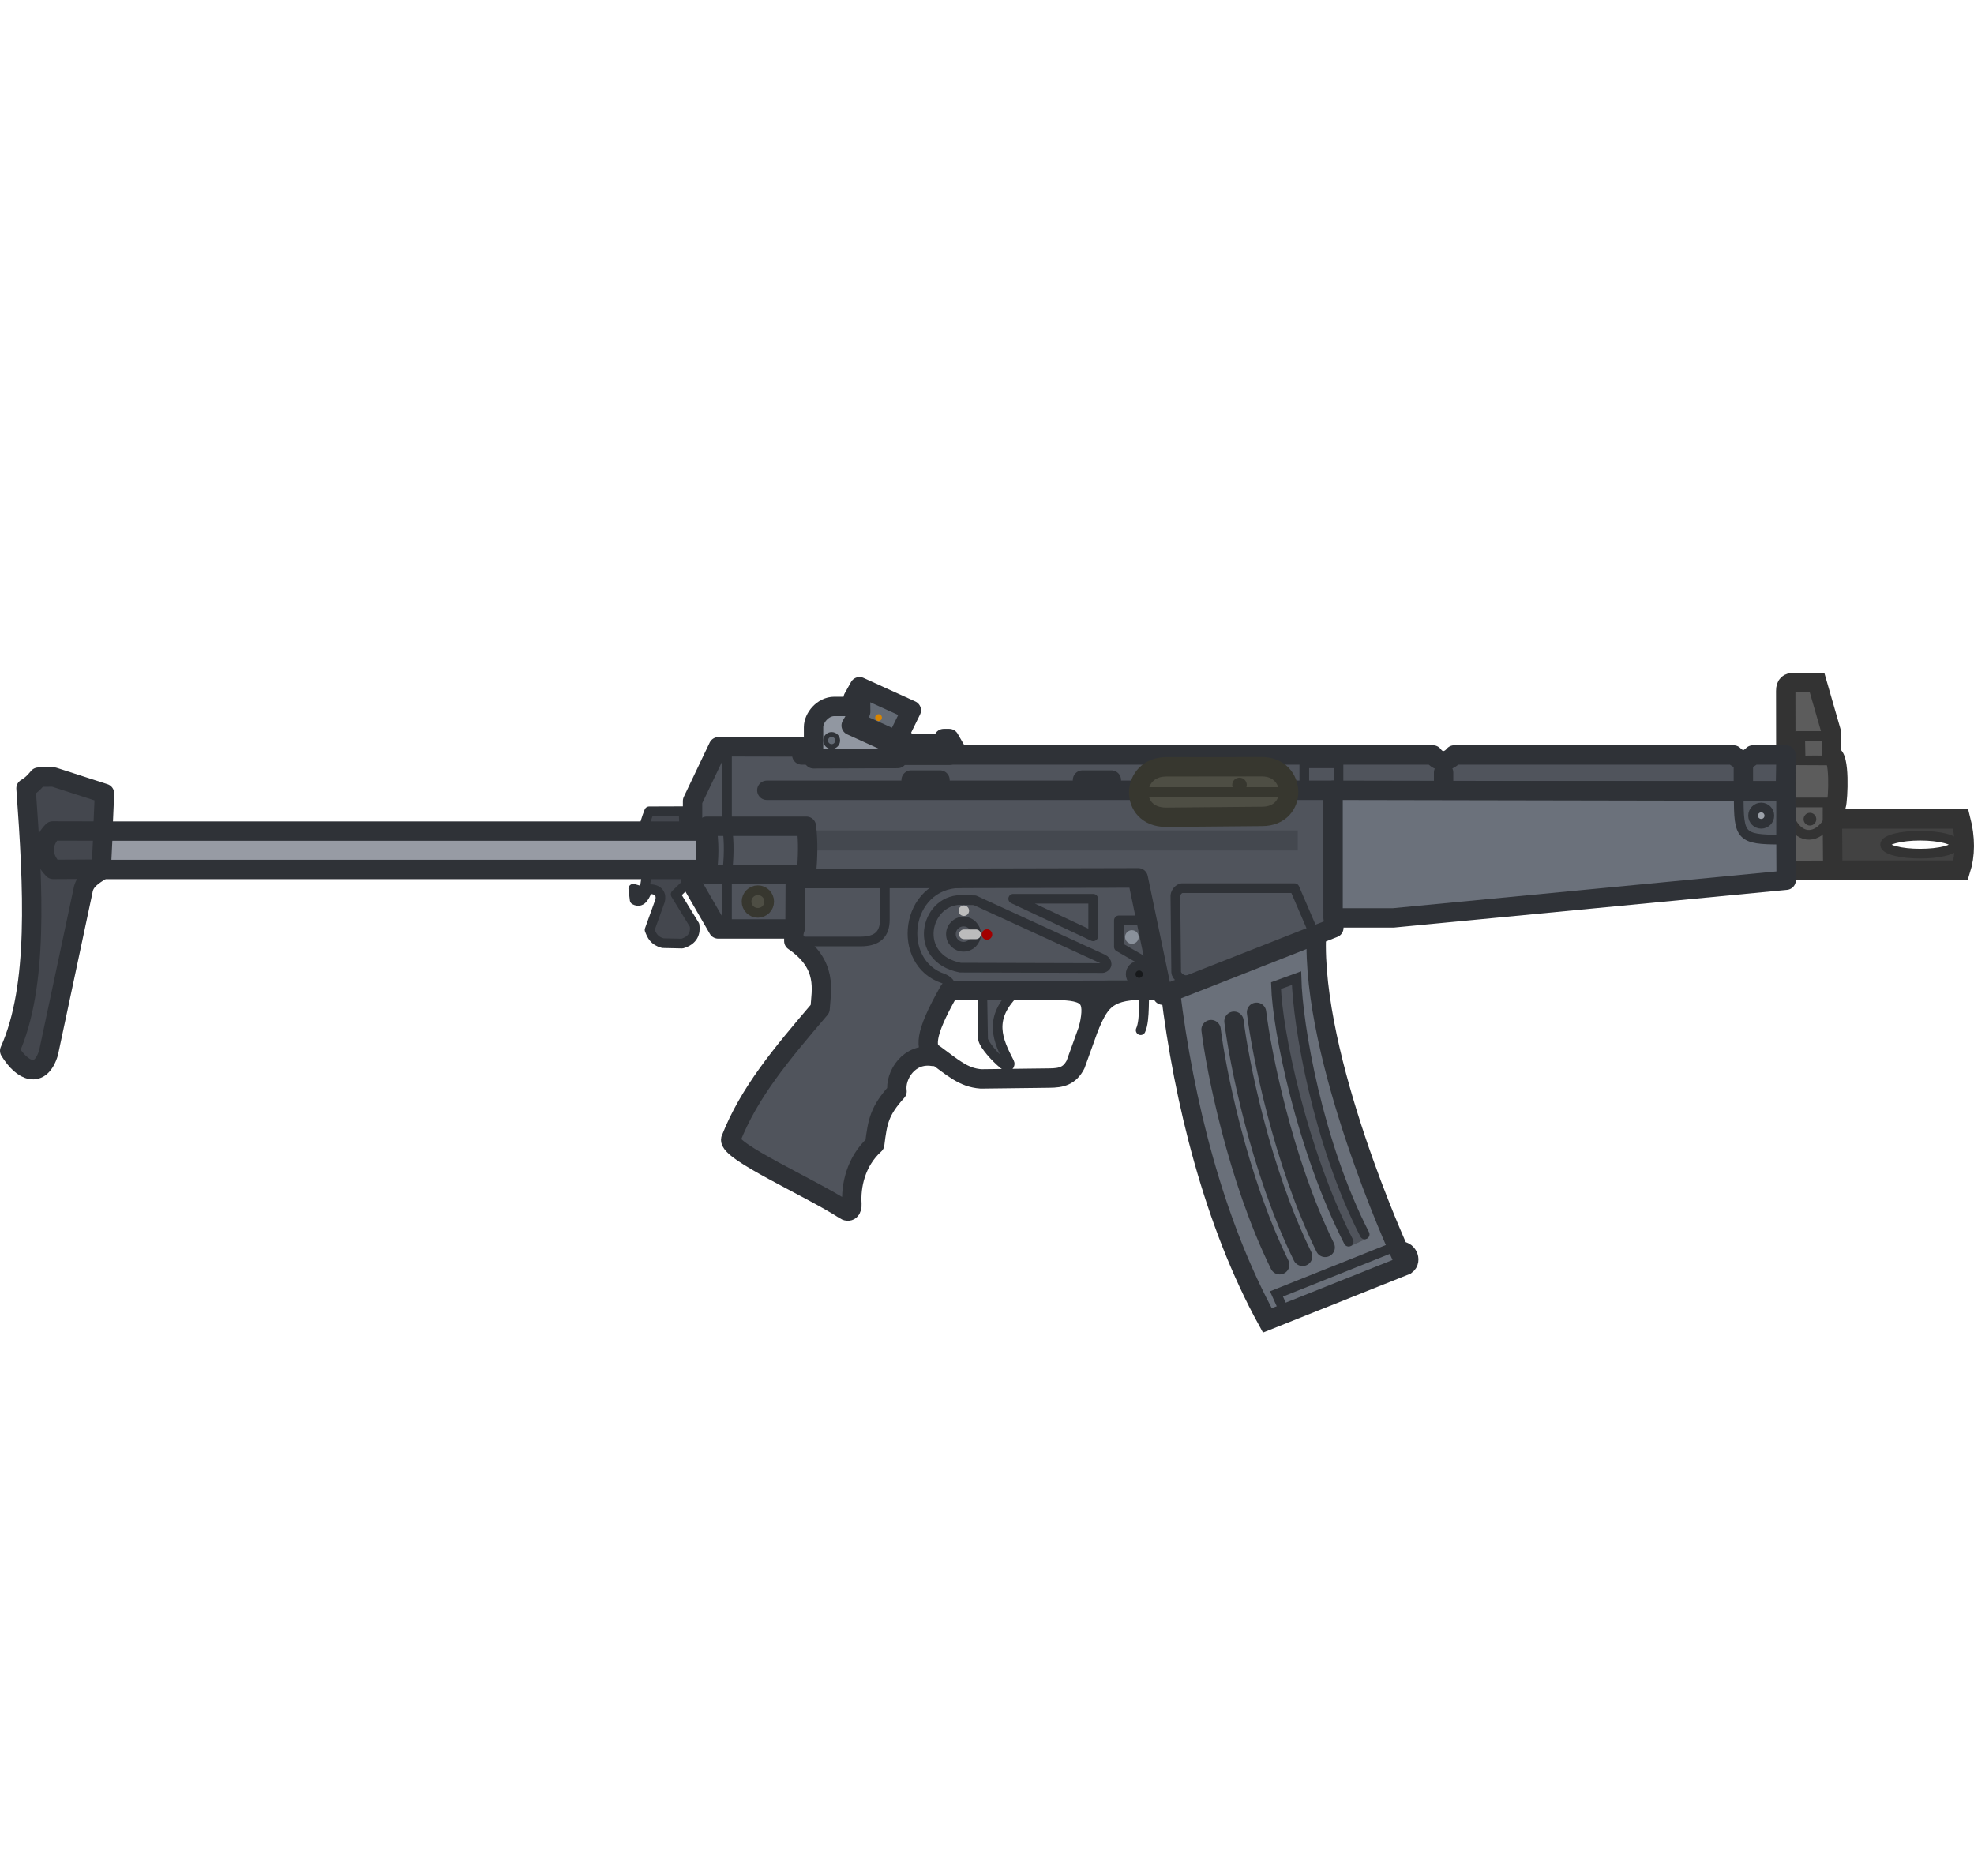
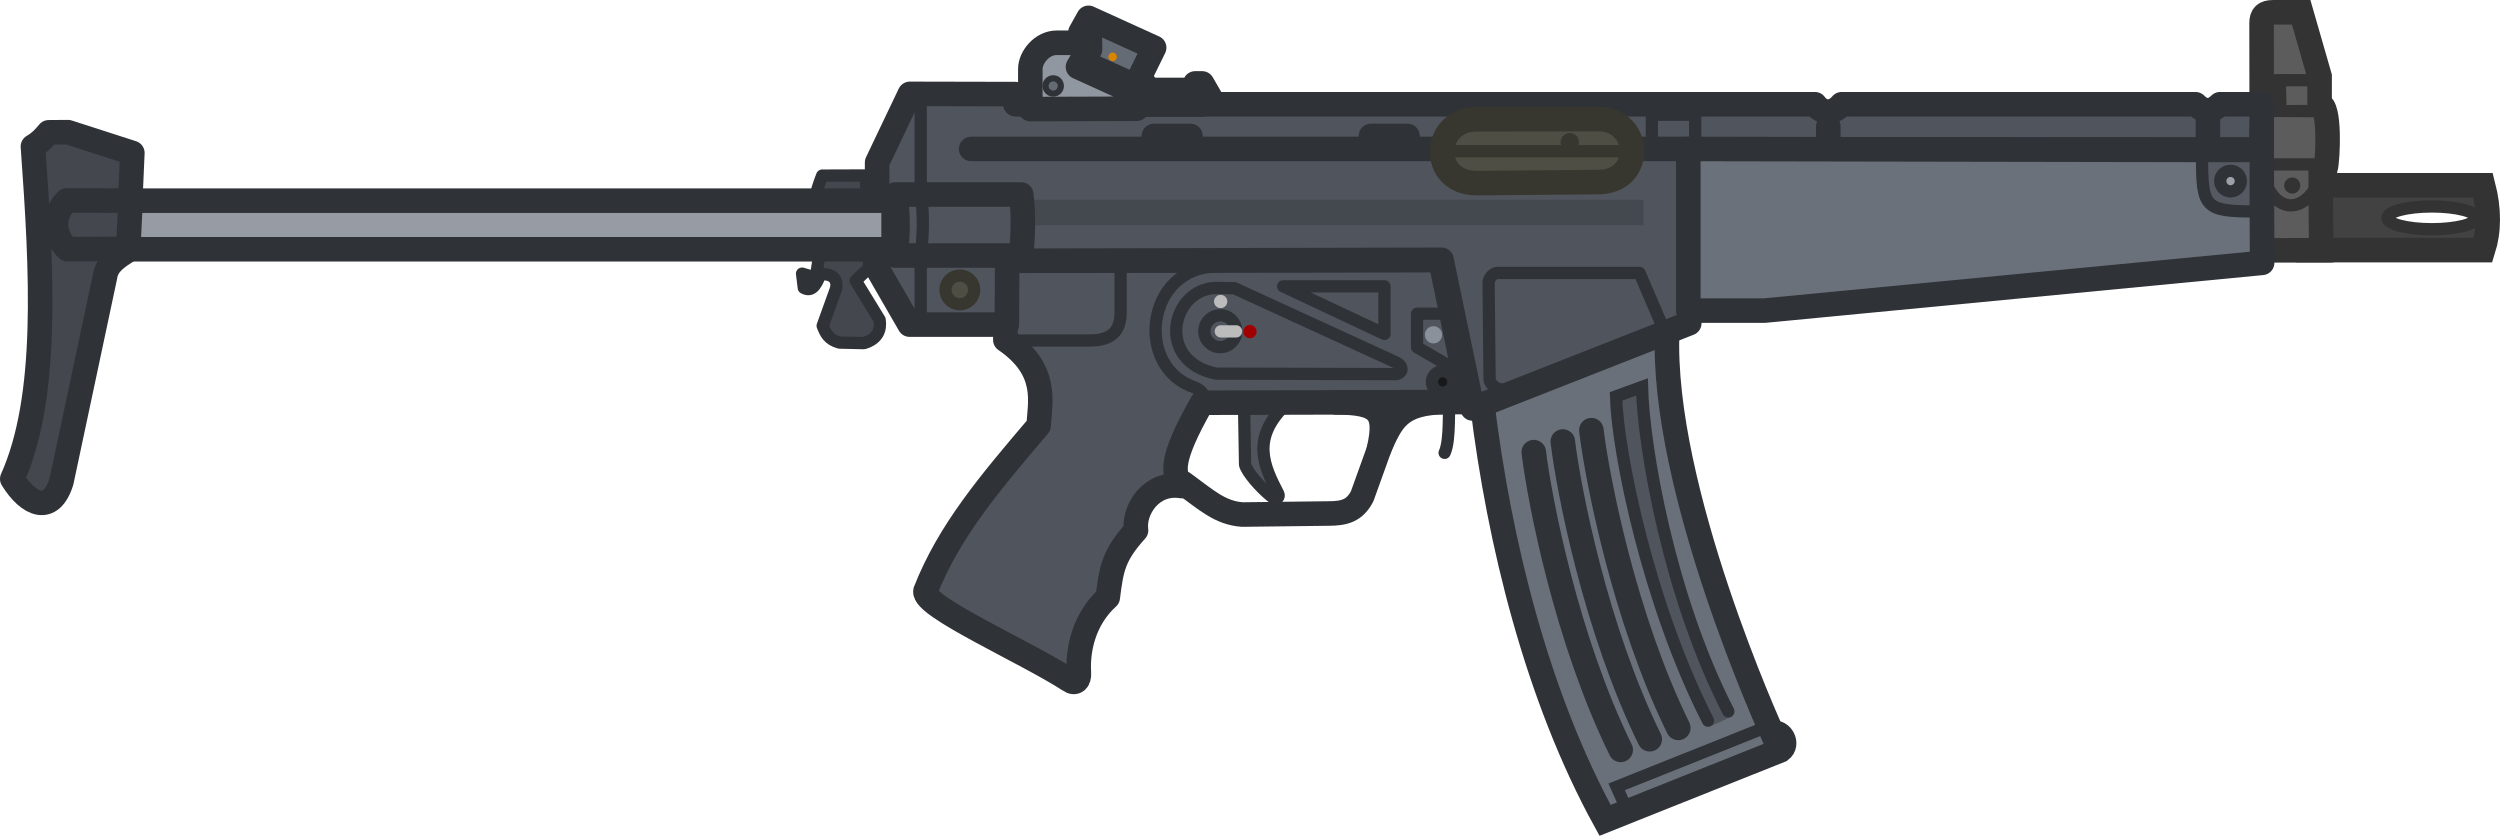
- <svg xmlns="http://www.w3.org/2000/svg" width="132.631" height="126" viewBox="0 0 35.092 33.338" version="1.1" id="svg1" xml:space="preserve">
+ <svg xmlns="http://www.w3.org/2000/svg" width="132.631" height="44.339" viewBox="0 0 35.092 11.731" version="1.1" id="svg1" xml:space="preserve">
  <defs id="defs1">
    <clipPath clipPathUnits="userSpaceOnUse" id="clipPath32">
      <ellipse style="display:none;fill:#424242;fill-opacity:1;stroke:none;stroke-width:2.117;stroke-linecap:round;stroke-linejoin:round;stroke-miterlimit:29;stroke-dasharray:none;stroke-opacity:1;paint-order:normal" id="ellipse33" cx="157.611" cy="26.438" rx="3.262" ry="0.783" d="m 160.873,26.438 a 3.262,0.783 0 0 1 -3.262,0.783 3.262,0.783 0 0 1 -3.262,-0.783 3.262,0.783 0 0 1 3.262,-0.783 3.262,0.783 0 0 1 3.262,0.783 z" />
      <path id="lpe_path-effect33" style="fill:#424242;fill-opacity:1;stroke:none;stroke-width:2.117;stroke-linecap:round;stroke-linejoin:round;stroke-miterlimit:29;stroke-dasharray:none;stroke-opacity:1;paint-order:normal" class="powerclip" d="m 140.844,17.468 h 27.606 v 17.706 h -27.606 z m 20.029,8.97 a 3.262,0.783 0 0 0 -3.262,-0.783 3.262,0.783 0 0 0 -3.262,0.783 3.262,0.783 0 0 0 3.262,0.783 3.262,0.783 0 0 0 3.262,-0.783 z" />
    </clipPath>
  </defs>
-   <g id="layer2" style="display:inline;opacity:1" transform="matrix(0.1897337,0,0,0.1897337,-2.146718,-1.432072)">
+   <g id="layer2" style="display:inline;opacity:1" transform="matrix(0.1897337,0,0,0.1897337,-2.146718,-13.39102)">
    <path style="display:inline;opacity:1;fill:#6a707a;fill-opacity:1;stroke:#2f3237;stroke-width:1.816;stroke-linecap:round;stroke-linejoin:miter;stroke-miterlimit:29;stroke-dasharray:none;stroke-opacity:1" d="m 120.968,100.409 c 1.257,10.334 4.079,21.736 9.091,30.86 l 12.986,-5.183 c 0.607,-0.456 0.064,-1.467 -0.626,-1.28 0,0 -8.257,-18.074 -7.763,-29.721 z" id="path2" />
    <path style="opacity:1;fill:#6a707a;fill-opacity:1;stroke:#2f3237;stroke-width:1.816;stroke-linecap:round;stroke-linejoin:round;stroke-miterlimit:100;stroke-dasharray:none;stroke-opacity:1" d="m 124.786,104.026 c 0.44,3.64 2.445,13.917 6.43,22.027" id="path3" />
    <path style="display:inline;opacity:1;fill:#6a707a;fill-opacity:1;stroke:#2f3237;stroke-width:1.816;stroke-linecap:round;stroke-linejoin:round;stroke-miterlimit:100;stroke-dasharray:none;stroke-opacity:1" d="m 126.933,103.24 c 0.44,3.64 2.445,13.917 6.431,22.027" id="path3-4" />
    <path style="display:inline;opacity:1;fill:#6a707a;fill-opacity:1;stroke:#2f3237;stroke-width:1.816;stroke-linecap:round;stroke-linejoin:round;stroke-miterlimit:100;stroke-dasharray:none;stroke-opacity:1" d="m 129.046,102.401 c 0.44,3.64 2.445,13.917 6.431,22.027" id="path3-4-5" />
    <path style="fill:none;fill-opacity:1;stroke:#2f3237;stroke-width:0.908;stroke-linecap:round;stroke-linejoin:miter;stroke-miterlimit:29;stroke-dasharray:none;stroke-opacity:1" d="m 131.791,130.733 -0.876,-1.943 10.48,-4.187" id="path5" />
    <path style="display:inline;opacity:1;fill:#50545c;fill-opacity:1;stroke:none;stroke-width:0.908;stroke-linecap:round;stroke-linejoin:miter;stroke-miterlimit:29;stroke-dasharray:none;stroke-opacity:1;paint-order:normal" d="m 137.537,123.645 0.322,0.663 1.58,-0.732 -0.397,-0.616 z" id="path6" />
    <path style="display:inline;opacity:1;fill:#50545c;fill-opacity:1;stroke:#2f3237;stroke-width:0.908;stroke-linecap:round;stroke-linejoin:miter;stroke-miterlimit:29;stroke-dasharray:none;stroke-opacity:1;paint-order:normal" d="m 137.674,123.892 c -4.388,-8.571 -6.688,-19.816 -6.804,-23.99 l 1.921,-0.699 c 0.11,4.441 1.996,15.453 6.387,24.005" id="path4" />
  </g>
-   <g id="layer3" style="display:inline;opacity:1" transform="translate(-11.31438,-7.547768)">
+   <g id="layer3" style="display:inline;opacity:1" transform="translate(-11.31438,-19.50672)">
    <path style="display:inline;opacity:1;fill:#50545c;fill-opacity:1;stroke:#2f3237;stroke-width:0.172;stroke-linecap:round;stroke-linejoin:round;stroke-miterlimit:29;stroke-dasharray:none;stroke-opacity:1;paint-order:normal" d="m 28.776,25.16 0.015,0.868 c 0.025,0.104 0.21,0.316 0.364,0.442 0.096,0.083 0.118,-0.002 0.105,-0.027 -0.202,-0.393 -0.402,-0.791 0.129,-1.283 z" id="path14" />
    <path style="display:inline;opacity:1;fill:#50545c;fill-opacity:1;stroke:#2f3237;stroke-width:0.344;stroke-linecap:round;stroke-linejoin:round;stroke-miterlimit:29;stroke-dasharray:none;stroke-opacity:1;paint-order:normal" d="m 24.305,27.802 c -0.048,0.217 1.4,0.851 2.022,1.254 0.077,0.056 0.139,0.005 0.132,-0.101 -0.021,-0.318 0.064,-0.753 0.405,-1.062 0.051,-0.411 0.082,-0.593 0.397,-0.942 -0.04,-0.284 0.213,-0.692 0.644,-0.621 -0.125,-0.167 -0.188,-0.344 0.283,-1.17 l 2.465,-0.007 1.294,-0.003 -0.415,-1.993 -6.1,0.009 -0.006,1.112 c 0.612,0.419 0.487,0.874 0.467,1.204 -0.697,0.818 -1.261,1.488 -1.588,2.321 z" id="path7" />
    <g id="g9" transform="matrix(0.1627647,-1.4445708e-7,1.4445708e-7,0.1627647,19.78136,18.27821)">
      <path style="fill:none;fill-opacity:1;stroke:#2f3237;stroke-width:2.117;stroke-linecap:round;stroke-linejoin:round;stroke-miterlimit:29;stroke-dasharray:none;stroke-opacity:1;paint-order:normal" d="m 68.296,42.448 -2.842,7.894 c -0.648,1.251 -1.538,1.486 -2.887,1.489 l -7.443,0.09 c -1.938,-0.137 -3.107,-1.259 -5.097,-2.707" id="path8" />
      <path style="display:inline;fill:none;fill-opacity:1;stroke:#2f3237;stroke-width:2.117;stroke-linecap:round;stroke-linejoin:round;stroke-miterlimit:29;stroke-dasharray:none;stroke-opacity:1;paint-order:normal" d="m 63.243,42.252 c 3.646,0 4.39,0.814 3.654,4.03 1.113,-2.469 1.697,-4.058 5.879,-4.058 z" id="path9" />
    </g>
    <path style="fill:none;fill-opacity:1;stroke:#2f3237;stroke-width:0.172;stroke-linecap:round;stroke-linejoin:round;stroke-miterlimit:29;stroke-dasharray:none;stroke-opacity:1;paint-order:normal" d="m 28.386,23.247 c -0.991,0.015 -1.149,1.421 -0.301,1.698 0.07,0.034 0.141,0.068 0.154,0.235" id="path11" />
    <g id="g39" transform="matrix(0.1627647,-1.4445708e-7,1.4445708e-7,0.1627647,19.8307,18.31614)">
      <circle style="fill:none;fill-opacity:1;stroke:#2f3237;stroke-width:1.058;stroke-linecap:round;stroke-linejoin:round;stroke-miterlimit:29;stroke-dasharray:none;stroke-opacity:1;paint-order:normal" id="path10" cx="52.911" cy="35.878" r="1.376" />
      <path style="fill:none;fill-opacity:1;stroke:#bcbcbc;stroke-width:1.058;stroke-linecap:round;stroke-linejoin:round;stroke-miterlimit:29;stroke-dasharray:none;stroke-opacity:1;paint-order:normal" d="M 54.277,35.891 H 52.961" id="path12" />
      <circle style="display:inline;fill:#a10000;fill-opacity:1;stroke:none;stroke-width:1.058;stroke-linecap:round;stroke-linejoin:round;stroke-miterlimit:29;stroke-dasharray:none;stroke-opacity:1;paint-order:normal" id="path14-5" cx="55.475" cy="35.91" r="0.572" />
      <circle style="display:inline;fill:#bcbcbc;fill-opacity:1;stroke:none;stroke-width:1.058;stroke-linecap:round;stroke-linejoin:round;stroke-miterlimit:29;stroke-dasharray:none;stroke-opacity:1;paint-order:normal" id="path14-5-7" cx="52.946" cy="33.314" r="0.572" />
    </g>
    <path style="display:inline;opacity:1;fill:none;fill-opacity:1;stroke:#2f3237;stroke-width:0.172;stroke-linecap:round;stroke-linejoin:round;stroke-miterlimit:29;stroke-dasharray:none;stroke-opacity:1;paint-order:normal" d="m 30.748,24.194 10e-6,-0.668 -1.422,-1.4e-5 z" id="path19" />
    <path style="fill:#555a62;fill-opacity:1;stroke:#2f3237;stroke-width:0.172;stroke-linecap:round;stroke-linejoin:round;stroke-miterlimit:29;stroke-dasharray:none;stroke-opacity:1;paint-order:normal" d="m 31.592,25.863 c 0.087,-0.184 0.045,-0.667 0.075,-0.689" id="path20" />
    <circle style="display:inline;opacity:1;fill:#17191b;fill-opacity:1;stroke:#2f3237;stroke-width:0.172;stroke-linecap:round;stroke-linejoin:round;stroke-miterlimit:29;stroke-dasharray:none;stroke-opacity:1;paint-order:normal" id="path18" cx="31.565" cy="24.867" r="0.151" />
    <path style="fill:none;fill-opacity:1;stroke:#2f3237;stroke-width:0.172;stroke-linecap:round;stroke-linejoin:round;stroke-miterlimit:29;stroke-dasharray:none;stroke-opacity:1;paint-order:normal" d="m 25.485,24.286 1.125,-2.2e-5 c 0.305,1.5e-5 0.434,-0.132 0.434,-0.39 l 3.8e-5,-0.722" id="path36" />
    <path style="fill:none;fill-opacity:1;stroke:#2f3237;stroke-width:0.172;stroke-linecap:round;stroke-linejoin:round;stroke-miterlimit:29;stroke-dasharray:none;stroke-opacity:1;paint-order:normal" d="m 31.658,24.643 -0.453,-0.262 1.8e-5,-0.471 0.406,-9e-6" id="path37" />
    <circle style="fill:#8a919b;fill-opacity:1;stroke:none;stroke-width:0.172;stroke-linecap:round;stroke-linejoin:round;stroke-miterlimit:29;stroke-dasharray:none;stroke-opacity:1;paint-order:normal" id="path38" cx="31.436" cy="24.206" r="0.121" />
    <path style="opacity:1;fill:none;fill-opacity:1;stroke:#2f3237;stroke-width:0.172;stroke-linecap:round;stroke-linejoin:round;stroke-miterlimit:29;stroke-dasharray:none;stroke-opacity:1;paint-order:normal" d="m 28.385,23.548 c -0.63,0.009 -0.856,1.032 1.3e-5,1.203 l 2.534,0.007 c 0.091,-0.024 0.091,-0.117 -1.84e-4,-0.161 l -2.275,-1.044 z" id="path39" />
  </g>
-   <g id="layer4" style="display:inline;opacity:1" transform="matrix(0.1897337,0,0,0.1897337,-2.122117,-1.432072)">
+   <g id="layer4" style="display:inline;opacity:1" transform="matrix(0.1897337,0,0,0.1897337,-2.122117,-13.39102)">
    <path id="rect31" style="display:inline;opacity:1;fill:#424242;fill-opacity:1;stroke:#333333;stroke-width:2.117;stroke-linecap:round;stroke-linejoin:miter;stroke-miterlimit:29;stroke-opacity:1" d="m 146.958,23.526 h 15.037 c 0.538,2.085 0.522,3.941 0,5.589 h -15.084 z" clip-path="url(#clipPath32)" transform="matrix(0.8578585,-9.4498564e-8,9.4498564e-8,0.8578585,55.92151,64.10308)" />
    <g id="g30" style="display:inline;opacity:1" transform="matrix(0.8578585,-9.4498564e-8,9.4498564e-8,0.8578585,55.92151,64.10308)">
      <path style="display:inline;opacity:1;fill:#5c5c5c;fill-opacity:1;stroke:#333333;stroke-width:2.117;stroke-linecap:round;stroke-linejoin:miter;stroke-miterlimit:29;stroke-dasharray:none;stroke-opacity:1;paint-order:normal" d="m 142.917,29.138 -0.018,-12.627 1.076,3.47e-4 -0.029,-1.456 -1.049,0.006 -0.008,-5.519 c 0,-0.665 0.276,-0.935 0.982,-0.935 h 2.432 l 1.59,5.519 v 2.432 c 0.932,0 0.723,4.721 0.512,5.533 l -0.415,0.103 -0.003,1.491 0.04,5.442 z" id="path26" />
      <path style="fill:#5c5c5c;fill-opacity:1;stroke:#333333;stroke-width:1.058;stroke-linecap:round;stroke-linejoin:round;stroke-miterlimit:29;stroke-dasharray:none;stroke-opacity:1;paint-order:normal" d="m 143.965,17.13 c 0.047,-0.012 3.8,0 3.8,0" id="path27" />
      <path style="fill:#5c5c5c;fill-opacity:1;stroke:#333333;stroke-width:1.058;stroke-linecap:round;stroke-linejoin:round;stroke-miterlimit:29;stroke-dasharray:none;stroke-opacity:1;paint-order:normal" d="m 144.152,14.464 h 3.952" id="path28" />
      <path style="fill:#5c5c5c;fill-opacity:1;stroke:#333333;stroke-width:1.058;stroke-linecap:round;stroke-linejoin:round;stroke-miterlimit:29;stroke-dasharray:none;stroke-opacity:1;paint-order:normal" d="m 143.661,21.726 h 4.478" id="path29" />
      <path style="display:inline;fill:none;fill-opacity:1;stroke:#333333;stroke-width:1.058;stroke-linecap:round;stroke-linejoin:round;stroke-miterlimit:29;stroke-dasharray:none;stroke-opacity:1;paint-order:normal" d="m 147.402,23.984 c -1.122,1.623 -2.776,1.777 -3.835,-0.008" id="path30" />
      <circle style="display:inline;opacity:1;fill:#333333;fill-opacity:1;stroke:none;stroke-width:1.058;stroke-linecap:round;stroke-linejoin:round;stroke-miterlimit:29;stroke-dasharray:none;stroke-opacity:1;paint-order:normal" id="path31" cx="145.532" cy="23.548" r="0.695" />
    </g>
    <path style="display:inline;opacity:1;fill:#50545c;fill-opacity:1;stroke:#2f3237;stroke-width:1.816;stroke-linecap:round;stroke-linejoin:round;stroke-miterlimit:29;stroke-dasharray:none;stroke-opacity:1;paint-order:normal" d="m 178.527,78.289 -3.103,-4.7e-5 c -0.588,0.588 -1.205,0.606 -1.811,3.2e-5 l -26.179,-1.12e-4 c -0.569,0.694 -1.426,0.751 -1.979,9e-6 l -44.876,6.8e-5 -14.272,1.4e-5 0.002,-0.75 -7.813,-0.017 -2.421,5.075 -8e-6,7.834 2.403,4.161 7.195,2.2e-5 0.025,-4.72 32.132,-0.075 2.294,10.999 16.035,-6.304 -0.057,-12.856 42.364,1.13e-4 z" id="path33" />
    <path style="display:inline;opacity:1;fill:#6b717b;fill-opacity:1;stroke:#2f3237;stroke-width:1.816;stroke-linecap:round;stroke-linejoin:round;stroke-miterlimit:29;stroke-dasharray:none;stroke-opacity:1;paint-order:normal" d="m 136.089,81.597 -2.6e-4,11.957 5.658,1.31e-4 36.793,-3.531 -0.04,-8.346 z" id="path15" />
    <circle style="display:inline;opacity:1;fill:#4e4e44;fill-opacity:1;stroke:#37372f;stroke-width:0.908;stroke-linecap:round;stroke-linejoin:round;stroke-miterlimit:29;stroke-dasharray:none;stroke-opacity:1" id="path45" cx="82.193" cy="92.023" r="1.06" />
    <path style="fill:#555a62;fill-opacity:1;stroke:#2f3237;stroke-width:0.908;stroke-linecap:round;stroke-linejoin:round;stroke-miterlimit:29;stroke-dasharray:none;stroke-opacity:1;paint-order:normal" d="m 174.096,82.126 c -1e-4,3.805 0.156,4.095 3.97,4.095 l 0.003,-4.102 z" id="path17" />
    <circle style="display:inline;opacity:1;fill:#9ca1a9;fill-opacity:1;stroke:#2f3237;stroke-width:0.908;stroke-linecap:round;stroke-linejoin:round;stroke-miterlimit:29;stroke-dasharray:none;stroke-opacity:1;paint-order:normal" id="path16" cx="176.203" cy="83.974" r="0.762" />
    <path style="display:inline;opacity:1;fill:#50545c;fill-opacity:1;stroke:#2f3237;stroke-width:1.816;stroke-linecap:round;stroke-linejoin:round;stroke-miterlimit:29;stroke-dasharray:none;stroke-opacity:1;paint-order:normal" d="m 136.366,81.597 -53.334,-7.1e-5" id="path34" />
    <g id="g25" transform="matrix(0.8578585,-9.4498564e-8,9.4498564e-8,0.8578585,55.92154,63.421)" style="stroke-width:1;stroke-dasharray:none">
      <path id="rect24" style="display:inline;opacity:1;fill:#4e4e44;fill-opacity:1;stroke:#37372f;stroke-width:2.117;stroke-linecap:round;stroke-linejoin:round;stroke-miterlimit:29;stroke-dasharray:none;stroke-opacity:1" d="m 75.21,18.627 10.477,-0.012 c 3.771,0 3.975,5.426 0,5.426 l -10.477,0.094 c -4.092,0 -3.88,-5.507 0,-5.507 z" />
      <path style="fill:#44474e;fill-opacity:1;stroke:#37372f;stroke-width:1.058;stroke-linecap:round;stroke-linejoin:round;stroke-miterlimit:29;stroke-dasharray:none;stroke-opacity:1;paint-order:normal" d="M 72.244,21.383 H 88.493" id="path24" />
      <circle style="fill:#37372f;fill-opacity:1;stroke:none;stroke-width:1;stroke-linecap:round;stroke-linejoin:round;stroke-miterlimit:29;stroke-dasharray:none;stroke-opacity:1;paint-order:normal" id="path25" cx="83.228" cy="20.604" r="0.794" />
    </g>
    <ellipse style="fill:none;fill-opacity:1;stroke:#333333;stroke-width:0.908;stroke-linecap:round;stroke-linejoin:round;stroke-miterlimit:29;stroke-dasharray:none;stroke-opacity:1;paint-order:normal" id="ellipse32" cx="191.099" cy="86.693" rx="3.29" ry="0.842" />
    <path style="fill:#50545c;fill-opacity:1;stroke:#2f3237;stroke-width:1.816;stroke-linecap:round;stroke-linejoin:round;stroke-miterlimit:29;stroke-dasharray:none;stroke-opacity:1;paint-order:normal" d="m 174.531,81.588 -6e-5,-2.179" id="path35" />
    <rect style="fill:#50545c;fill-opacity:1;stroke:#2f3237;stroke-width:1.816;stroke-linecap:round;stroke-linejoin:round;stroke-miterlimit:29;stroke-dasharray:none;stroke-opacity:1;paint-order:normal" id="rect35" width="2.705" height="0.301" x="96.552" y="80.636" />
    <rect style="fill:#50545c;fill-opacity:1;stroke:#2f3237;stroke-width:1.816;stroke-linecap:round;stroke-linejoin:round;stroke-miterlimit:29;stroke-dasharray:none;stroke-opacity:1;paint-order:normal" id="rect36" width="2.705" height="0.301" x="112.609" y="80.636" />
    <path style="fill:none;stroke:#2f3237;stroke-width:0.908;stroke-linecap:round;stroke-linejoin:round;stroke-miterlimit:29" d="m 134.308,95.029 -1.83,-4.26 -10.559,1.2e-5 c -0.281,0.05 -0.554,0.331 -0.607,0.682 l 0.075,7.191 c 0.032,0.414 0.622,0.842 1.089,0.738" id="path13" />
    <rect style="display:inline;opacity:1;fill:#44484f;fill-opacity:1;stroke:none;stroke-width:1.816;stroke-linecap:round;stroke-linejoin:round;stroke-miterlimit:29;stroke-dasharray:none" id="rect33" width="45.803" height="1.885" x="86.975" y="85.356" />
    <path style="display:inline;opacity:1;fill:#44474e;fill-opacity:1;stroke:#2f3237;stroke-width:0.908;stroke-linecap:round;stroke-linejoin:round;stroke-miterlimit:29;stroke-dasharray:none;stroke-opacity:1;paint-order:normal" d="m 71.887,90.866 c 1.113,-0.068 1.271,0.58 1.144,1.079 l -0.984,2.733 c 0.202,0.515 0.413,1.025 1.244,1.244 l 1.806,0.04 c 1.035,-0.305 1.278,-1.002 1.164,-1.726 l -1.771,-2.889 0.987,-0.957 -0.24,-6.833 -3.227,0.011 c -1.028,2.576 -0.79,4.358 -0.114,5.183 l -0.358,2.367 -1.016,-0.297 0.129,1.049 c 0.733,0.409 1.02,-0.568 1.236,-1.005 z" id="path22" />
    <g id="g24" style="display:inline;opacity:1" transform="matrix(0.8578585,-9.4498564e-8,9.4498564e-8,0.8578585,2.162441,63.90348)">
      <path style="fill:#44474e;fill-opacity:1;stroke:#2f3237;stroke-width:2.117;stroke-linecap:round;stroke-linejoin:round;stroke-miterlimit:29;stroke-dasharray:none;stroke-opacity:1;paint-order:normal" d="m 14.719,19.19 c -0.298,0.348 -0.692,0.839 -1.362,1.222 0.79,10.909 1.371,21.631 -1.782,28.668 1.409,2.294 3.357,3.092 4.241,0.227 l 3.762,-17.69 c 0.164,-1.123 1.094,-1.671 1.984,-2.249 l 0.369,-8.401 -5.552,-1.79 z" id="path21" />
      <g id="g23" style="display:inline">
        <path id="rect22" style="display:inline;opacity:1;fill:#979ba4;fill-opacity:1;stroke:#2f3237;stroke-width:2.117;stroke-linecap:round;stroke-linejoin:round;stroke-miterlimit:29;stroke-dasharray:none" d="m 21.516,25.085 h 66.066 v 4.189 H 21.423 Z" />
        <path style="display:inline;opacity:1;fill:#44474e;fill-opacity:1;stroke:#2f3237;stroke-width:2.117;stroke-linecap:round;stroke-linejoin:round;stroke-miterlimit:29;stroke-dasharray:none;stroke-opacity:1;paint-order:normal" d="m 21.779,25.081 -0.204,4.16 -5.25,0.027 C 15.019,27.961 15.049,26.291 16.271,25.069 Z" id="path23" />
      </g>
    </g>
    <path id="rect32" style="fill:#50545c;fill-opacity:1;stroke:#2f3237;stroke-width:1.816;stroke-linecap:round;stroke-linejoin:round;stroke-miterlimit:29;stroke-dasharray:none" d="m 77.408,84.967 9.329,5.7e-5 c 0.192,1.505 0.126,3.009 8.3e-5,4.514 l -9.329,7.2e-5 c 0.244,-1.505 0.237,-3.009 -1.1e-5,-4.514 z" />
    <path style="display:inline;opacity:1;fill:none;stroke:#2f3237;stroke-width:0.908;stroke-linecap:round;stroke-linejoin:round;stroke-miterlimit:29" d="m 79.299,94.404 2.6e-5,-4.863 c 0.183,-1.538 0.243,-3.076 10e-7,-4.614 l -2e-6,-6.61" id="path32" />
    <path style="opacity:1;fill:#9197a1;fill-opacity:1;stroke:#2f3237;stroke-width:1.816;stroke-linecap:round;stroke-linejoin:round;stroke-miterlimit:29;stroke-dasharray:none;stroke-opacity:1" d="m 87.41,78.648 -4e-6,-2.966 c 1.4e-5,-0.877 0.875,-1.941 1.941,-1.941 l 2.141,-3.7e-5 -3e-6,0.825 -0.557,0.964 2.972,1.352 2.033,-7e-6 -7e-6,0.35 3.665,-4.2e-5 3.2e-5,-0.483 0.517,1.5e-5 0.682,1.181 -0.662,0.382 -4.551,10e-6 -0.31,0.31 z" id="path40" />
    <circle style="opacity:1;fill:#646b75;fill-opacity:1;stroke:#2f3237;stroke-width:0.454;stroke-linecap:round;stroke-linejoin:round;stroke-miterlimit:29;stroke-dasharray:none;stroke-opacity:1" id="path41" cx="89.103" cy="76.935" r="0.566" />
    <path style="opacity:1;fill:#646b75;fill-opacity:1;stroke:#2f3237;stroke-width:1.816;stroke-linecap:round;stroke-linejoin:round;stroke-miterlimit:29;stroke-dasharray:none;stroke-opacity:1" d="m 91.283,75.165 0.544,-0.932 -0.017,-1.261 -0.69,-0.012 0.595,-1.064 4.855,2.207 -1.388,2.824 z" id="path42" />
    <circle style="fill:#d98500;fill-opacity:1;stroke:none;stroke-width:0.454;stroke-linecap:round;stroke-linejoin:round;stroke-miterlimit:29;stroke-dasharray:none;stroke-opacity:1" id="path43" cx="93.499" cy="74.785" r="0.315" />
    <path style="fill:none;fill-opacity:1;stroke:#2f3237;stroke-width:1.816;stroke-linecap:round;stroke-linejoin:round;stroke-miterlimit:29;stroke-dasharray:none;stroke-opacity:1" d="m 146.444,81.538 1.6e-4,-1.602" id="path44" />
    <rect style="fill:none;fill-opacity:1;stroke:#2f3237;stroke-width:0.908;stroke-linecap:round;stroke-linejoin:round;stroke-miterlimit:29;stroke-dasharray:none;stroke-opacity:1" id="rect44" width="3.204" height="2.539" x="133.392" y="79.067" />
  </g>
</svg>
